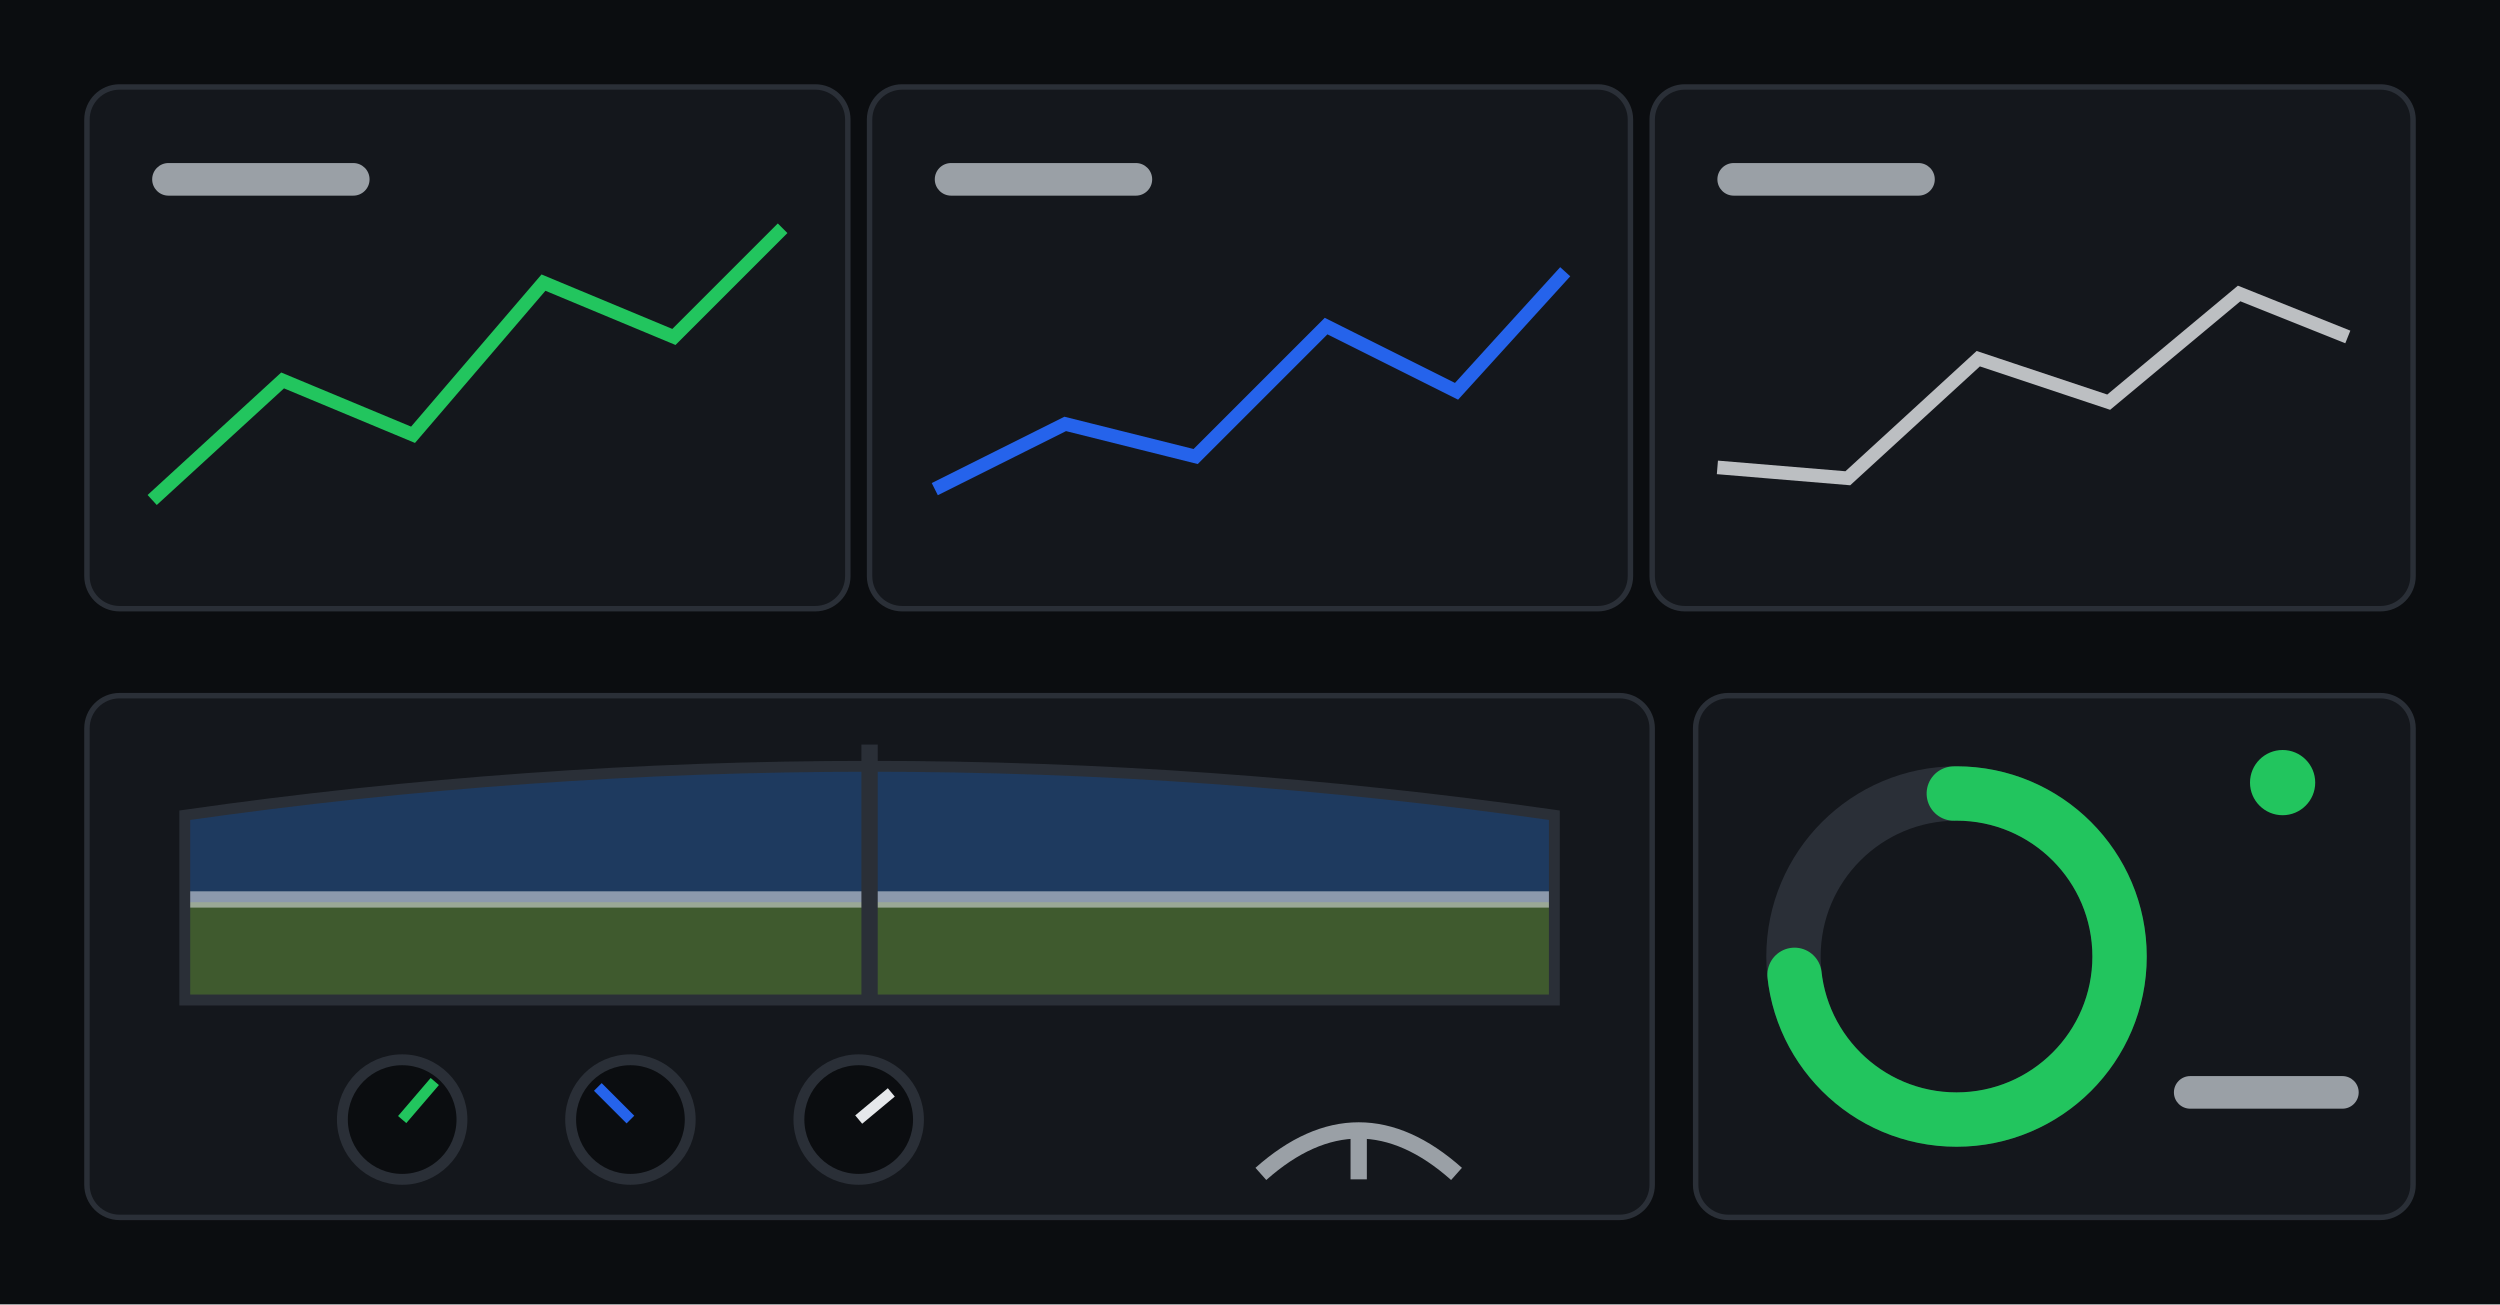
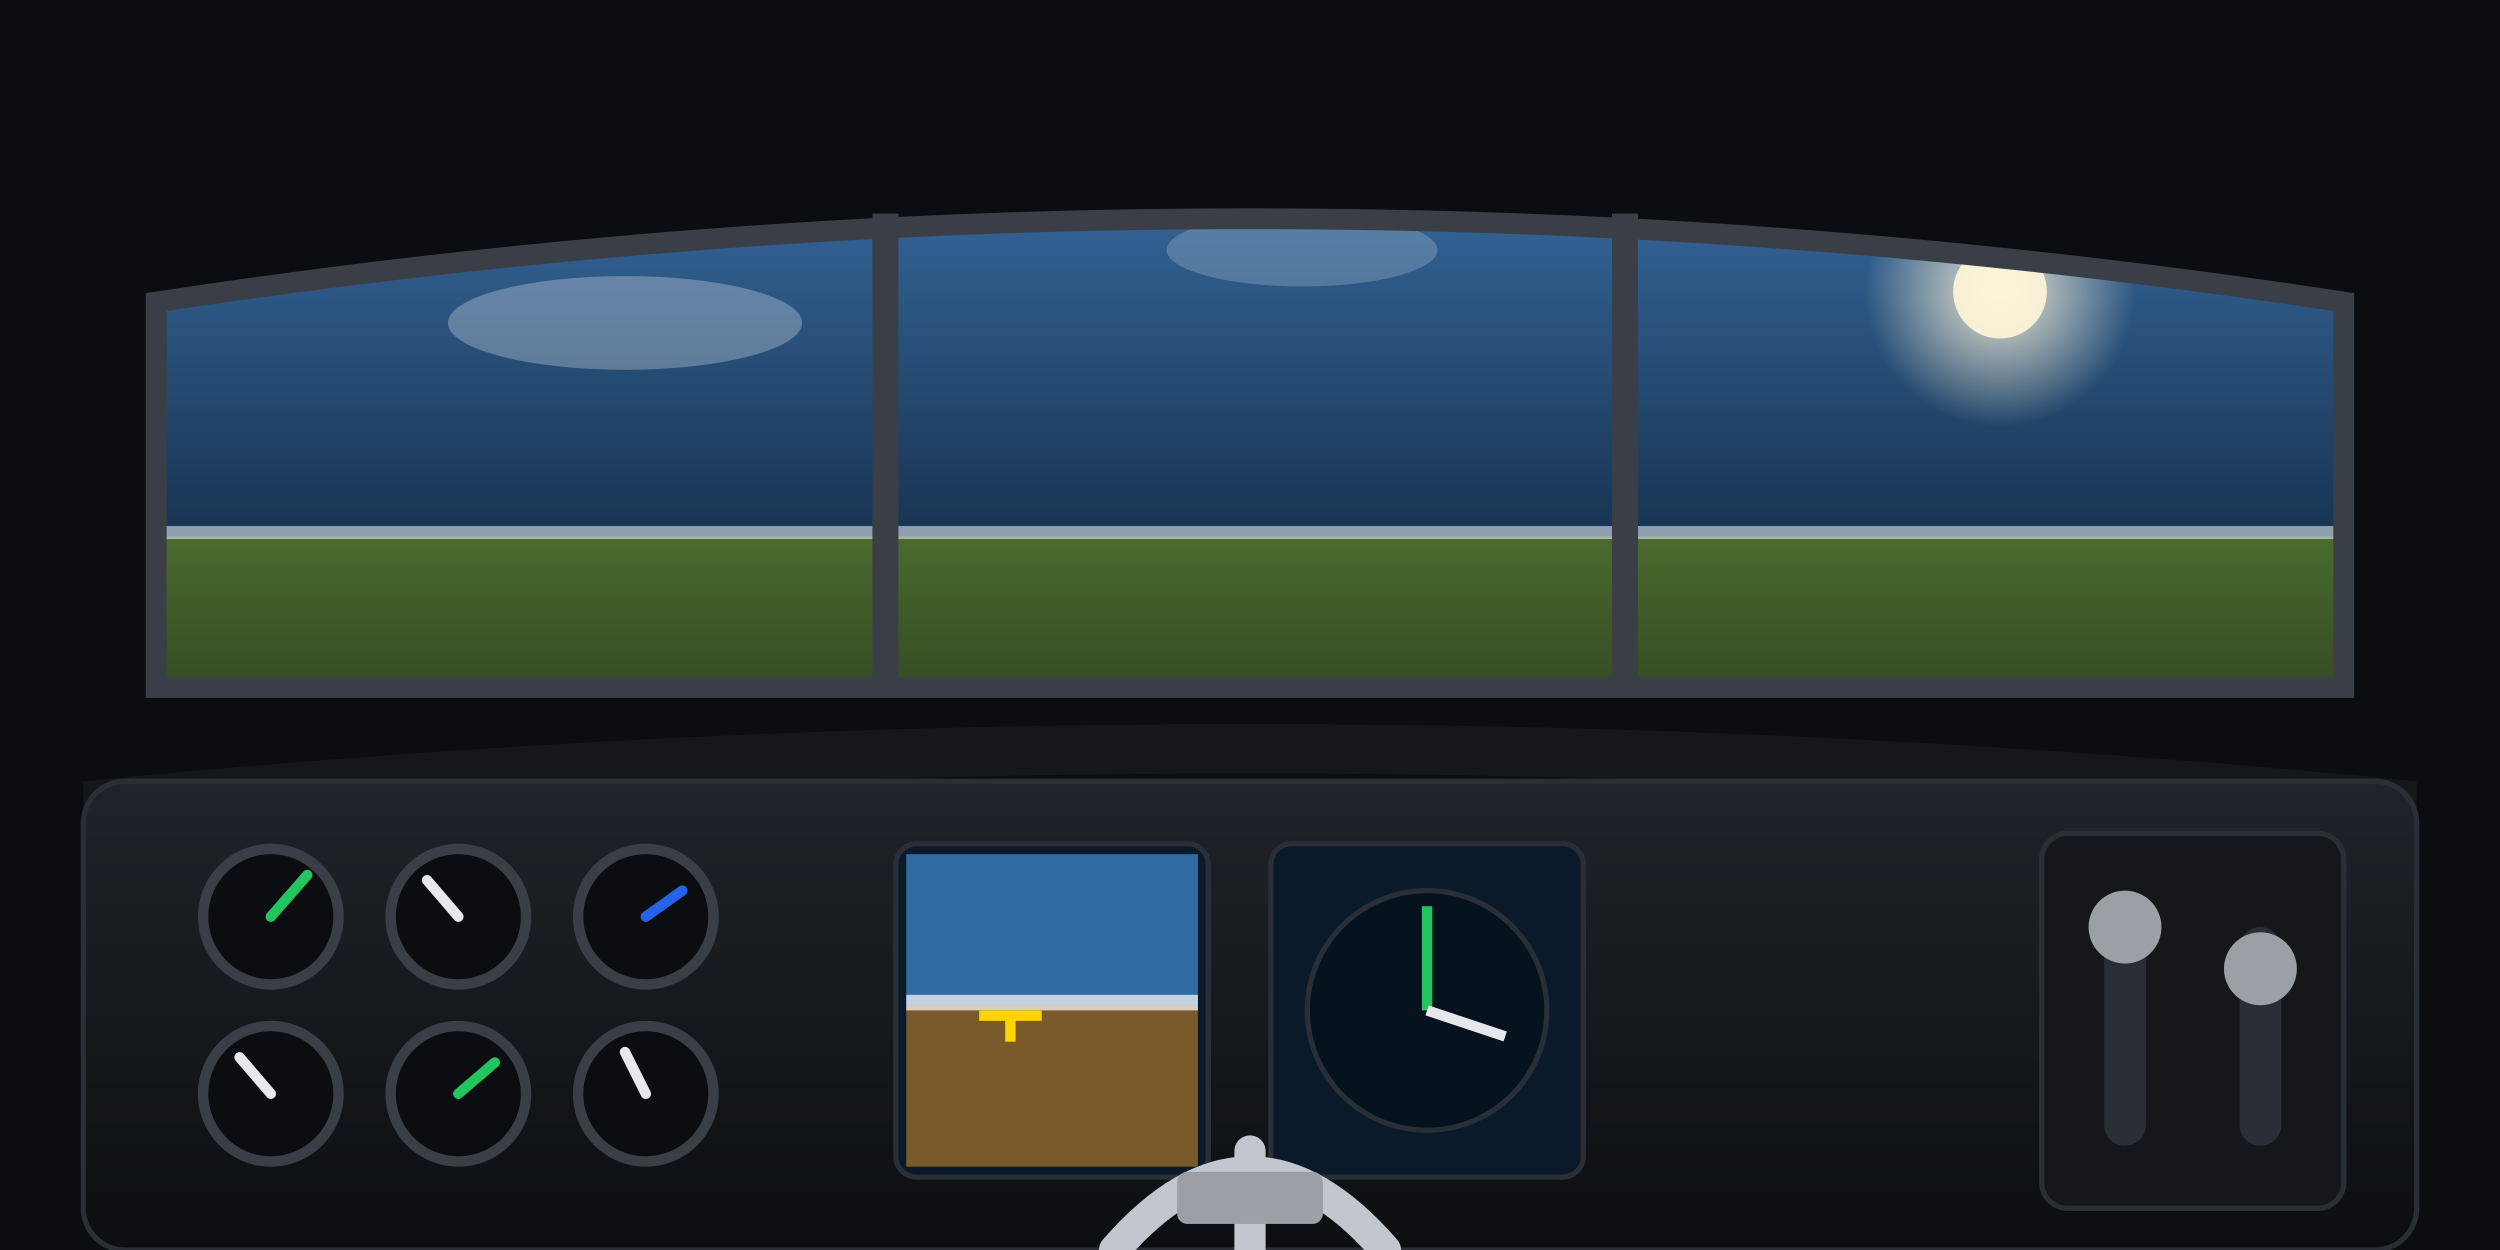
- <svg xmlns="http://www.w3.org/2000/svg" viewBox="0 0 460 240" role="img" aria-label="Portfolio control centre">
+ <svg xmlns="http://www.w3.org/2000/svg" viewBox="0 0 480 240" role="img" aria-label="Aircraft cockpit — portfolio control centre">
  <defs>
-     <clipPath id="ws">
-       <path d="M34 184 L34 150 Q160 132 286 150 L286 184 Z" />
+     <linearGradient id="sky" x1="0" y1="0" x2="0" y2="1">
+       <stop offset="0" stop-color="#3a6ea5" />
+       <stop offset="1" stop-color="#16314e" />
+     </linearGradient>
+     <linearGradient id="ground" x1="0" y1="0" x2="0" y2="1">
+       <stop offset="0" stop-color="#4a6b2f" />
+       <stop offset="1" stop-color="#2c401d" />
+     </linearGradient>
+     <linearGradient id="panel" x1="0" y1="0" x2="0" y2="1">
+       <stop offset="0" stop-color="#202329" />
+       <stop offset="1" stop-color="#0c0e11" />
+     </linearGradient>
+     <radialGradient id="sun" cx="0.5" cy="0.5" r="0.5">
+       <stop offset="0" stop-color="#fff6d8" stop-opacity="0.9" />
+       <stop offset="1" stop-color="#fff6d8" stop-opacity="0" />
+     </radialGradient>
+     <clipPath id="win">
+       <path d="M30 132 L30 58 Q240 26 450 58 L450 132 Z" />
    </clipPath>
  </defs>
-   <rect width="460" height="240" fill="#0b0d10" />
-   <rect x="16" y="16" width="140" height="96" rx="6" fill="#14171c" stroke="#2a2f37" />
-   <rect x="160" y="16" width="140" height="96" rx="6" fill="#14171c" stroke="#2a2f37" />
-   <rect x="304" y="16" width="140" height="96" rx="6" fill="#14171c" stroke="#2a2f37" />
-   <rect x="28" y="30" width="40" height="6" rx="3" fill="#9aa0a6" />
-   <rect x="172" y="30" width="40" height="6" rx="3" fill="#9aa0a6" />
-   <rect x="316" y="30" width="40" height="6" rx="3" fill="#9aa0a6" />
-   <polyline points="28,92 52,70 76,80 100,52 124,62 144,42" fill="none" stroke="#22c55e" stroke-width="2.5" />
-   <polyline points="172,90 196,78 220,84 244,60 268,72 288,50" fill="none" stroke="#2563eb" stroke-width="2.5" />
-   <polyline points="316,86 340,88 364,66 388,74 412,54 432,62" fill="none" stroke="#e6e8eb" stroke-width="2.5" opacity="0.8" />
-   <rect x="16" y="128" width="288" height="96" rx="6" fill="#14171c" stroke="#2a2f37" />
-   <g clip-path="url(#ws)">
-     <rect x="34" y="130" width="252" height="40" fill="#1e3a5f" />
-     <rect x="34" y="166" width="252" height="30" fill="#3f5a2e" />
-     <rect x="34" y="164" width="252" height="3" fill="#e6e8eb" opacity="0.55" />
+   <rect width="480" height="240" fill="#0b0d10" />
+   <g clip-path="url(#win)">
+     <rect x="30" y="26" width="420" height="80" fill="url(#sky)" />
+     <rect x="30" y="103" width="420" height="40" fill="url(#ground)" />
+     <rect x="30" y="101" width="420" height="2.5" fill="#dfe6ee" opacity="0.6" />
+     <circle cx="384" cy="56" r="26" fill="url(#sun)" />
+     <circle cx="384" cy="56" r="9" fill="#fff6d8" opacity="0.9" />
+     <ellipse cx="120" cy="62" rx="34" ry="9" fill="#cdd8e2" opacity="0.35" />
+     <ellipse cx="250" cy="48" rx="26" ry="7" fill="#cdd8e2" opacity="0.25" />
  </g>
-   <path d="M34 184 L34 150 Q160 132 286 150 L286 184 Z" fill="none" stroke="#2a2f37" stroke-width="2" />
-   <line x1="160" y1="137" x2="160" y2="184" stroke="#2a2f37" stroke-width="3" />
-   <circle cx="74" cy="206" r="11" fill="#0b0d10" stroke="#2a2f37" stroke-width="2" />
-   <line x1="74" y1="206" x2="80" y2="199" stroke="#22c55e" stroke-width="2" />
-   <circle cx="116" cy="206" r="11" fill="#0b0d10" stroke="#2a2f37" stroke-width="2" />
-   <line x1="116" y1="206" x2="110" y2="200" stroke="#2563eb" stroke-width="2" />
-   <circle cx="158" cy="206" r="11" fill="#0b0d10" stroke="#2a2f37" stroke-width="2" />
-   <line x1="158" y1="206" x2="164" y2="201" stroke="#e6e8eb" stroke-width="2" />
-   <path d="M232 216 q18 -16 36 0" fill="none" stroke="#9aa0a6" stroke-width="3" />
-   <line x1="250" y1="207" x2="250" y2="217" stroke="#9aa0a6" stroke-width="3" />
-   <rect x="312" y="128" width="132" height="96" rx="6" fill="#14171c" stroke="#2a2f37" />
-   <circle cx="360" cy="176" r="30" fill="none" stroke="#2a2f37" stroke-width="10" />
-   <circle cx="360" cy="176" r="30" fill="none" stroke="#22c55e" stroke-width="10" stroke-dasharray="138 50" stroke-linecap="round" transform="rotate(-90 360 176)" />
-   <circle cx="420" cy="144" r="6" fill="#22c55e" />
-   <rect x="400" y="198" width="34" height="6" rx="3" fill="#9aa0a6" />
+   <path d="M30 132 L30 58 Q240 26 450 58 L450 132 Z" fill="none" stroke="#3a3f47" stroke-width="4" />
+   <line x1="170" y1="41" x2="170" y2="132" stroke="#3a3f47" stroke-width="5" />
+   <line x1="312" y1="41" x2="312" y2="132" stroke="#3a3f47" stroke-width="5" />
+   <path d="M16 150 Q240 128 464 150 L464 159 Q240 138 16 159 Z" fill="#15171b" />
+   <rect x="16" y="150" width="448" height="90" rx="8" fill="url(#panel)" stroke="#2a2f37" />
+   <g stroke="#3a3f47" stroke-width="2" fill="#0b0d10">
+     <circle cx="52" cy="176" r="13" />
+     <circle cx="88" cy="176" r="13" />
+     <circle cx="124" cy="176" r="13" />
+     <circle cx="52" cy="210" r="13" />
+     <circle cx="88" cy="210" r="13" />
+     <circle cx="124" cy="210" r="13" />
+   </g>
+   <g stroke-width="2" stroke-linecap="round">
+     <line x1="52" y1="176" x2="59" y2="168" stroke="#22c55e" />
+     <line x1="88" y1="176" x2="82" y2="169" stroke="#e6e8eb" />
+     <line x1="124" y1="176" x2="131" y2="171" stroke="#2563eb" />
+     <line x1="52" y1="210" x2="46" y2="203" stroke="#e6e8eb" />
+     <line x1="88" y1="210" x2="95" y2="204" stroke="#22c55e" />
+     <line x1="124" y1="210" x2="120" y2="202" stroke="#e6e8eb" />
+   </g>
+   <rect x="172" y="162" width="60" height="64" rx="4" fill="#0b1a2a" stroke="#2a2f37" />
+   <rect x="174" y="164" width="56" height="29" fill="#2f6aa0" />
+   <rect x="174" y="193" width="56" height="31" fill="#7a5a2a" />
+   <rect x="174" y="191" width="56" height="3" fill="#fff" opacity="0.7" />
+   <path d="M188 195 l12 0 m-6 0 l0 5" fill="none" stroke="#ffd400" stroke-width="2" />
+   <rect x="244" y="162" width="60" height="64" rx="4" fill="#0b1a2a" stroke="#2a2f37" />
+   <circle cx="274" cy="194" r="23" fill="#06121e" stroke="#2a2f37" />
+   <line x1="274" y1="194" x2="274" y2="174" stroke="#22c55e" stroke-width="2" />
+   <line x1="274" y1="194" x2="289" y2="199" stroke="#e6e8eb" stroke-width="2" />
+   <rect x="392" y="160" width="58" height="72" rx="5" fill="#15171b" stroke="#2a2f37" />
+   <rect x="404" y="178" width="8" height="42" rx="4" fill="#2a2f37" />
+   <rect x="430" y="178" width="8" height="42" rx="4" fill="#2a2f37" />
+   <circle cx="408" cy="178" r="7" fill="#9aa0a6" />
+   <circle cx="434" cy="186" r="7" fill="#9aa0a6" />
+   <g fill="none" stroke="#c2c7cf" stroke-width="6" stroke-linecap="round">
+     <path d="M214 240 q26 -30 52 0" />
+     <line x1="240" y1="221" x2="240" y2="240" />
+   </g>
+   <rect x="226" y="225" width="28" height="10" rx="2" fill="#9aa0a6" />
</svg>
